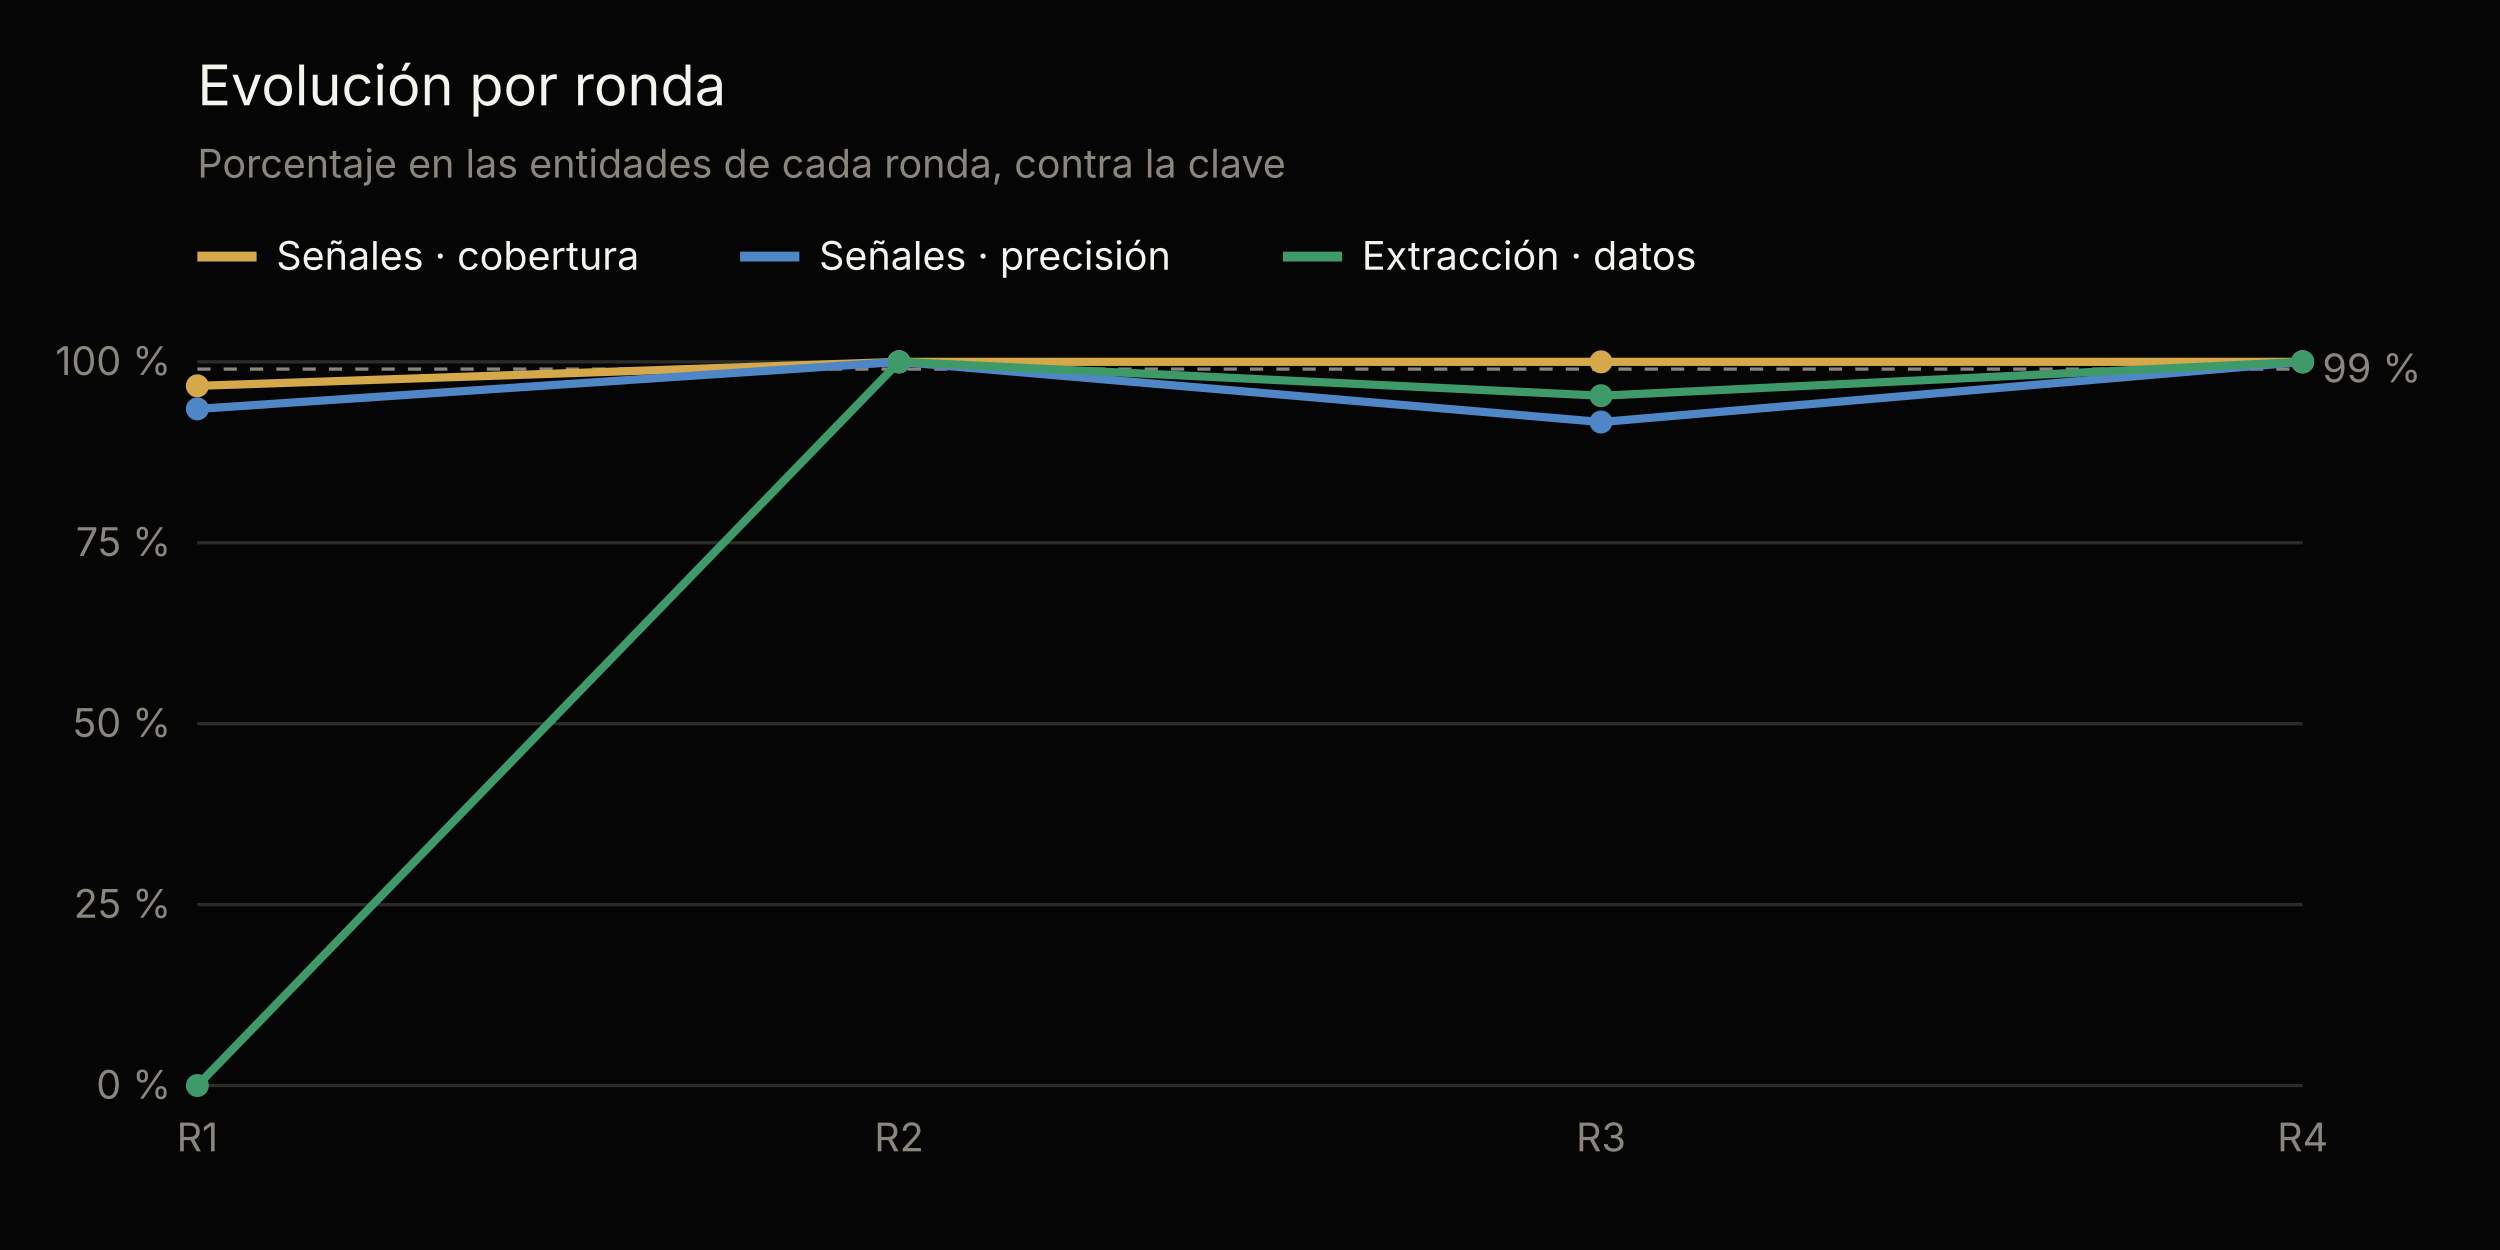
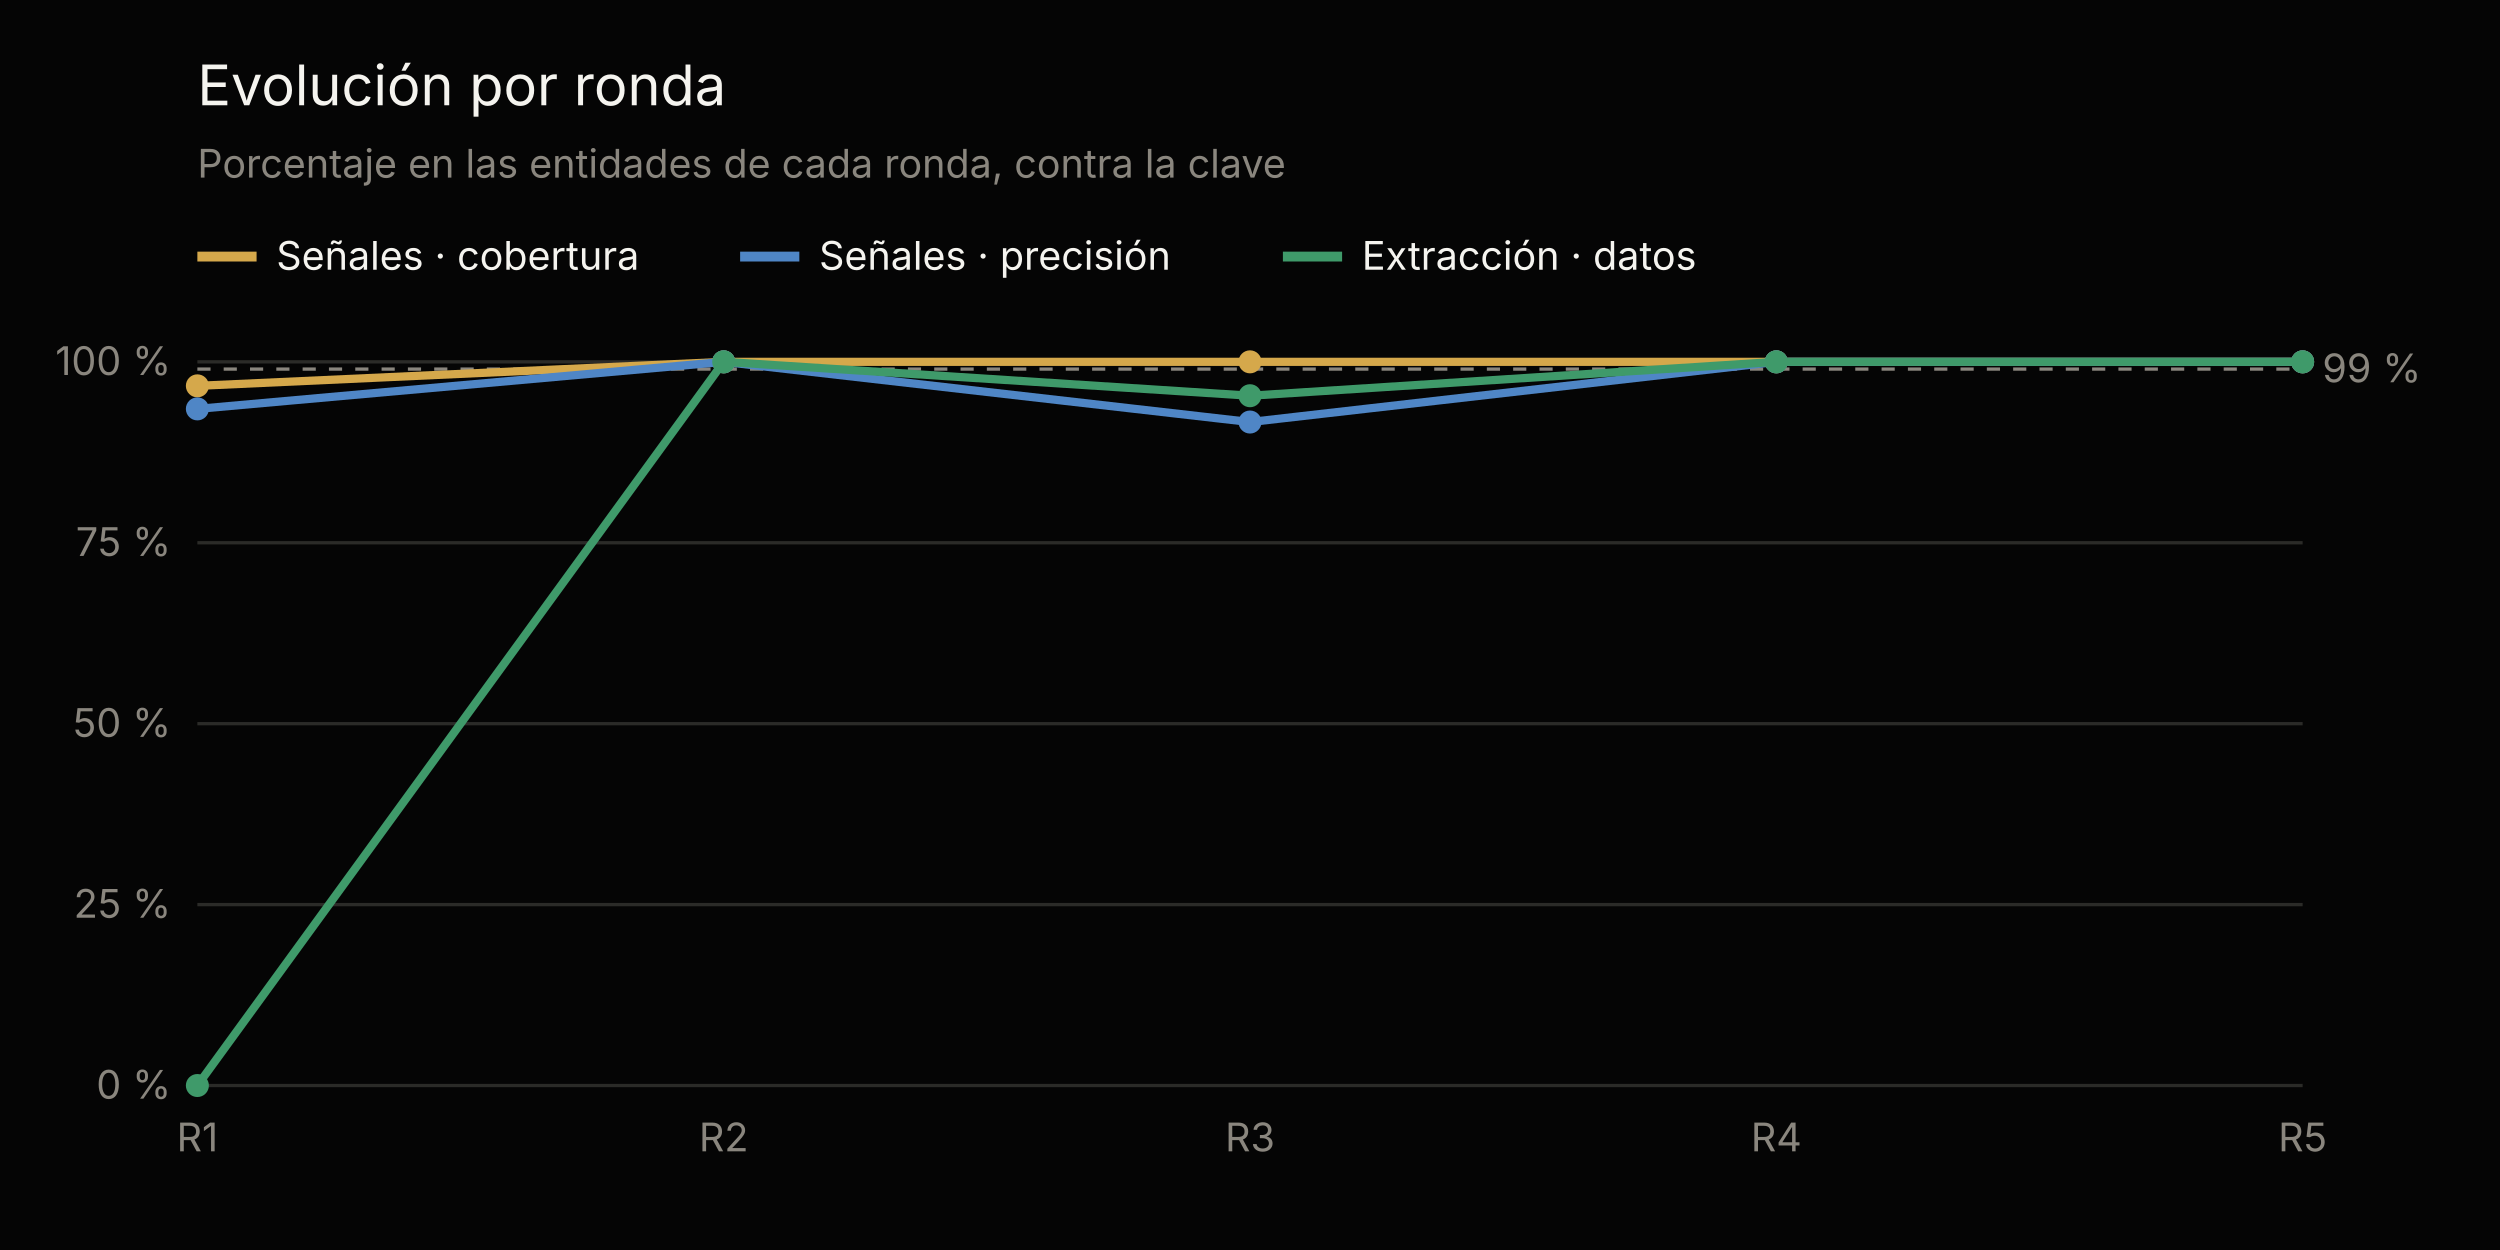
<svg xmlns="http://www.w3.org/2000/svg" viewBox="0 0 760 380" font-family="Inter, Arial, sans-serif" font-size="12">
  <rect width="760" height="380" fill="#050505" />
  <text x="60" y="32" font-size="17" fill="#f5f4ef">Evolución por ronda</text>
  <text x="60" y="54" fill="#8a867e">Porcentaje en las entidades de cada ronda, contra la clave</text>
  <line x1="60" x2="78" y1="78" y2="78" stroke="#d5a84b" stroke-width="3" />
  <text x="84" y="82" fill="#f5f4ef">Señales · cobertura</text>
  <line x1="225" x2="243" y1="78" y2="78" stroke="#4f86c6" stroke-width="3" />
  <text x="249" y="82" fill="#f5f4ef">Señales · precisión</text>
  <line x1="390" x2="408" y1="78" y2="78" stroke="#3f9a6a" stroke-width="3" />
  <text x="414" y="82" fill="#f5f4ef">Extracción · datos</text>
  <line x1="60" x2="700" y1="330.0" y2="330.0" stroke="#2b2b28" />
  <text x="52" y="334.0" text-anchor="end" fill="#8a867e">0 %</text>
  <line x1="60" x2="700" y1="275.0" y2="275.0" stroke="#2b2b28" />
  <text x="52" y="279.0" text-anchor="end" fill="#8a867e">25 %</text>
  <line x1="60" x2="700" y1="220.0" y2="220.0" stroke="#2b2b28" />
  <text x="52" y="224.0" text-anchor="end" fill="#8a867e">50 %</text>
  <line x1="60" x2="700" y1="165.0" y2="165.0" stroke="#2b2b28" />
  <text x="52" y="169.0" text-anchor="end" fill="#8a867e">75 %</text>
  <line x1="60" x2="700" y1="110.0" y2="110.0" stroke="#2b2b28" />
  <text x="52" y="114.0" text-anchor="end" fill="#8a867e">100 %</text>
  <line x1="60" x2="700" y1="112.2" y2="112.2" stroke="#8a867e" stroke-dasharray="4 4" />
  <text x="706" y="116.2" fill="#8a867e">99 %</text>
  <text x="60.0" y="350" text-anchor="middle" fill="#8a867e">R1</text>
-   <text x="273.3" y="350" text-anchor="middle" fill="#8a867e">R2</text>
-   <text x="486.7" y="350" text-anchor="middle" fill="#8a867e">R3</text>
-   <text x="700.0" y="350" text-anchor="middle" fill="#8a867e">R4</text>
-   <path d="M60.0,117.3 L273.3,110.0 L486.7,110.0 L700.0,110.0" fill="none" stroke="#d5a84b" stroke-width="2.5" />
+   <text x="220.0" y="350" text-anchor="middle" fill="#8a867e">R2</text>
+   <text x="380.0" y="350" text-anchor="middle" fill="#8a867e">R3</text>
+   <text x="540.0" y="350" text-anchor="middle" fill="#8a867e">R4</text>
+   <text x="700.0" y="350" text-anchor="middle" fill="#8a867e">R5</text>
+   <path d="M60.0,117.3 L220.0,110.0 L380.0,110.0 L540.0,110.0 L700.0,110.0" fill="none" stroke="#d5a84b" stroke-width="2.5" />
  <circle cx="60.0" cy="117.3" r="3.5" fill="#d5a84b" />
-   <circle cx="273.3" cy="110.0" r="3.5" fill="#d5a84b" />
-   <circle cx="486.7" cy="110.0" r="3.5" fill="#d5a84b" />
+   <circle cx="220.0" cy="110.0" r="3.5" fill="#d5a84b" />
+   <circle cx="380.0" cy="110.0" r="3.5" fill="#d5a84b" />
+   <circle cx="540.0" cy="110.0" r="3.5" fill="#d5a84b" />
  <circle cx="700.0" cy="110.0" r="3.5" fill="#d5a84b" />
-   <path d="M60.0,124.3 L273.3,110.0 L486.7,128.3 L700.0,110.0" fill="none" stroke="#4f86c6" stroke-width="2.5" />
+   <path d="M60.0,124.3 L220.0,110.0 L380.0,128.3 L540.0,110.0 L700.0,110.0" fill="none" stroke="#4f86c6" stroke-width="2.5" />
  <circle cx="60.0" cy="124.3" r="3.5" fill="#4f86c6" />
-   <circle cx="273.3" cy="110.0" r="3.5" fill="#4f86c6" />
-   <circle cx="486.7" cy="128.3" r="3.5" fill="#4f86c6" />
+   <circle cx="220.0" cy="110.0" r="3.5" fill="#4f86c6" />
+   <circle cx="380.0" cy="128.3" r="3.5" fill="#4f86c6" />
+   <circle cx="540.0" cy="110.0" r="3.5" fill="#4f86c6" />
  <circle cx="700.0" cy="110.0" r="3.5" fill="#4f86c6" />
-   <path d="M60.0,330.0 L273.3,110.0 L486.7,120.3 L700.0,110.0" fill="none" stroke="#3f9a6a" stroke-width="2.5" />
+   <path d="M60.0,330.0 L220.0,110.0 L380.0,120.3 L540.0,110.0 L700.0,110.0" fill="none" stroke="#3f9a6a" stroke-width="2.5" />
  <circle cx="60.0" cy="330.0" r="3.5" fill="#3f9a6a" />
-   <circle cx="273.3" cy="110.0" r="3.5" fill="#3f9a6a" />
-   <circle cx="486.7" cy="120.3" r="3.5" fill="#3f9a6a" />
+   <circle cx="220.0" cy="110.0" r="3.5" fill="#3f9a6a" />
+   <circle cx="380.0" cy="120.3" r="3.5" fill="#3f9a6a" />
+   <circle cx="540.0" cy="110.0" r="3.5" fill="#3f9a6a" />
  <circle cx="700.0" cy="110.0" r="3.5" fill="#3f9a6a" />
</svg>
